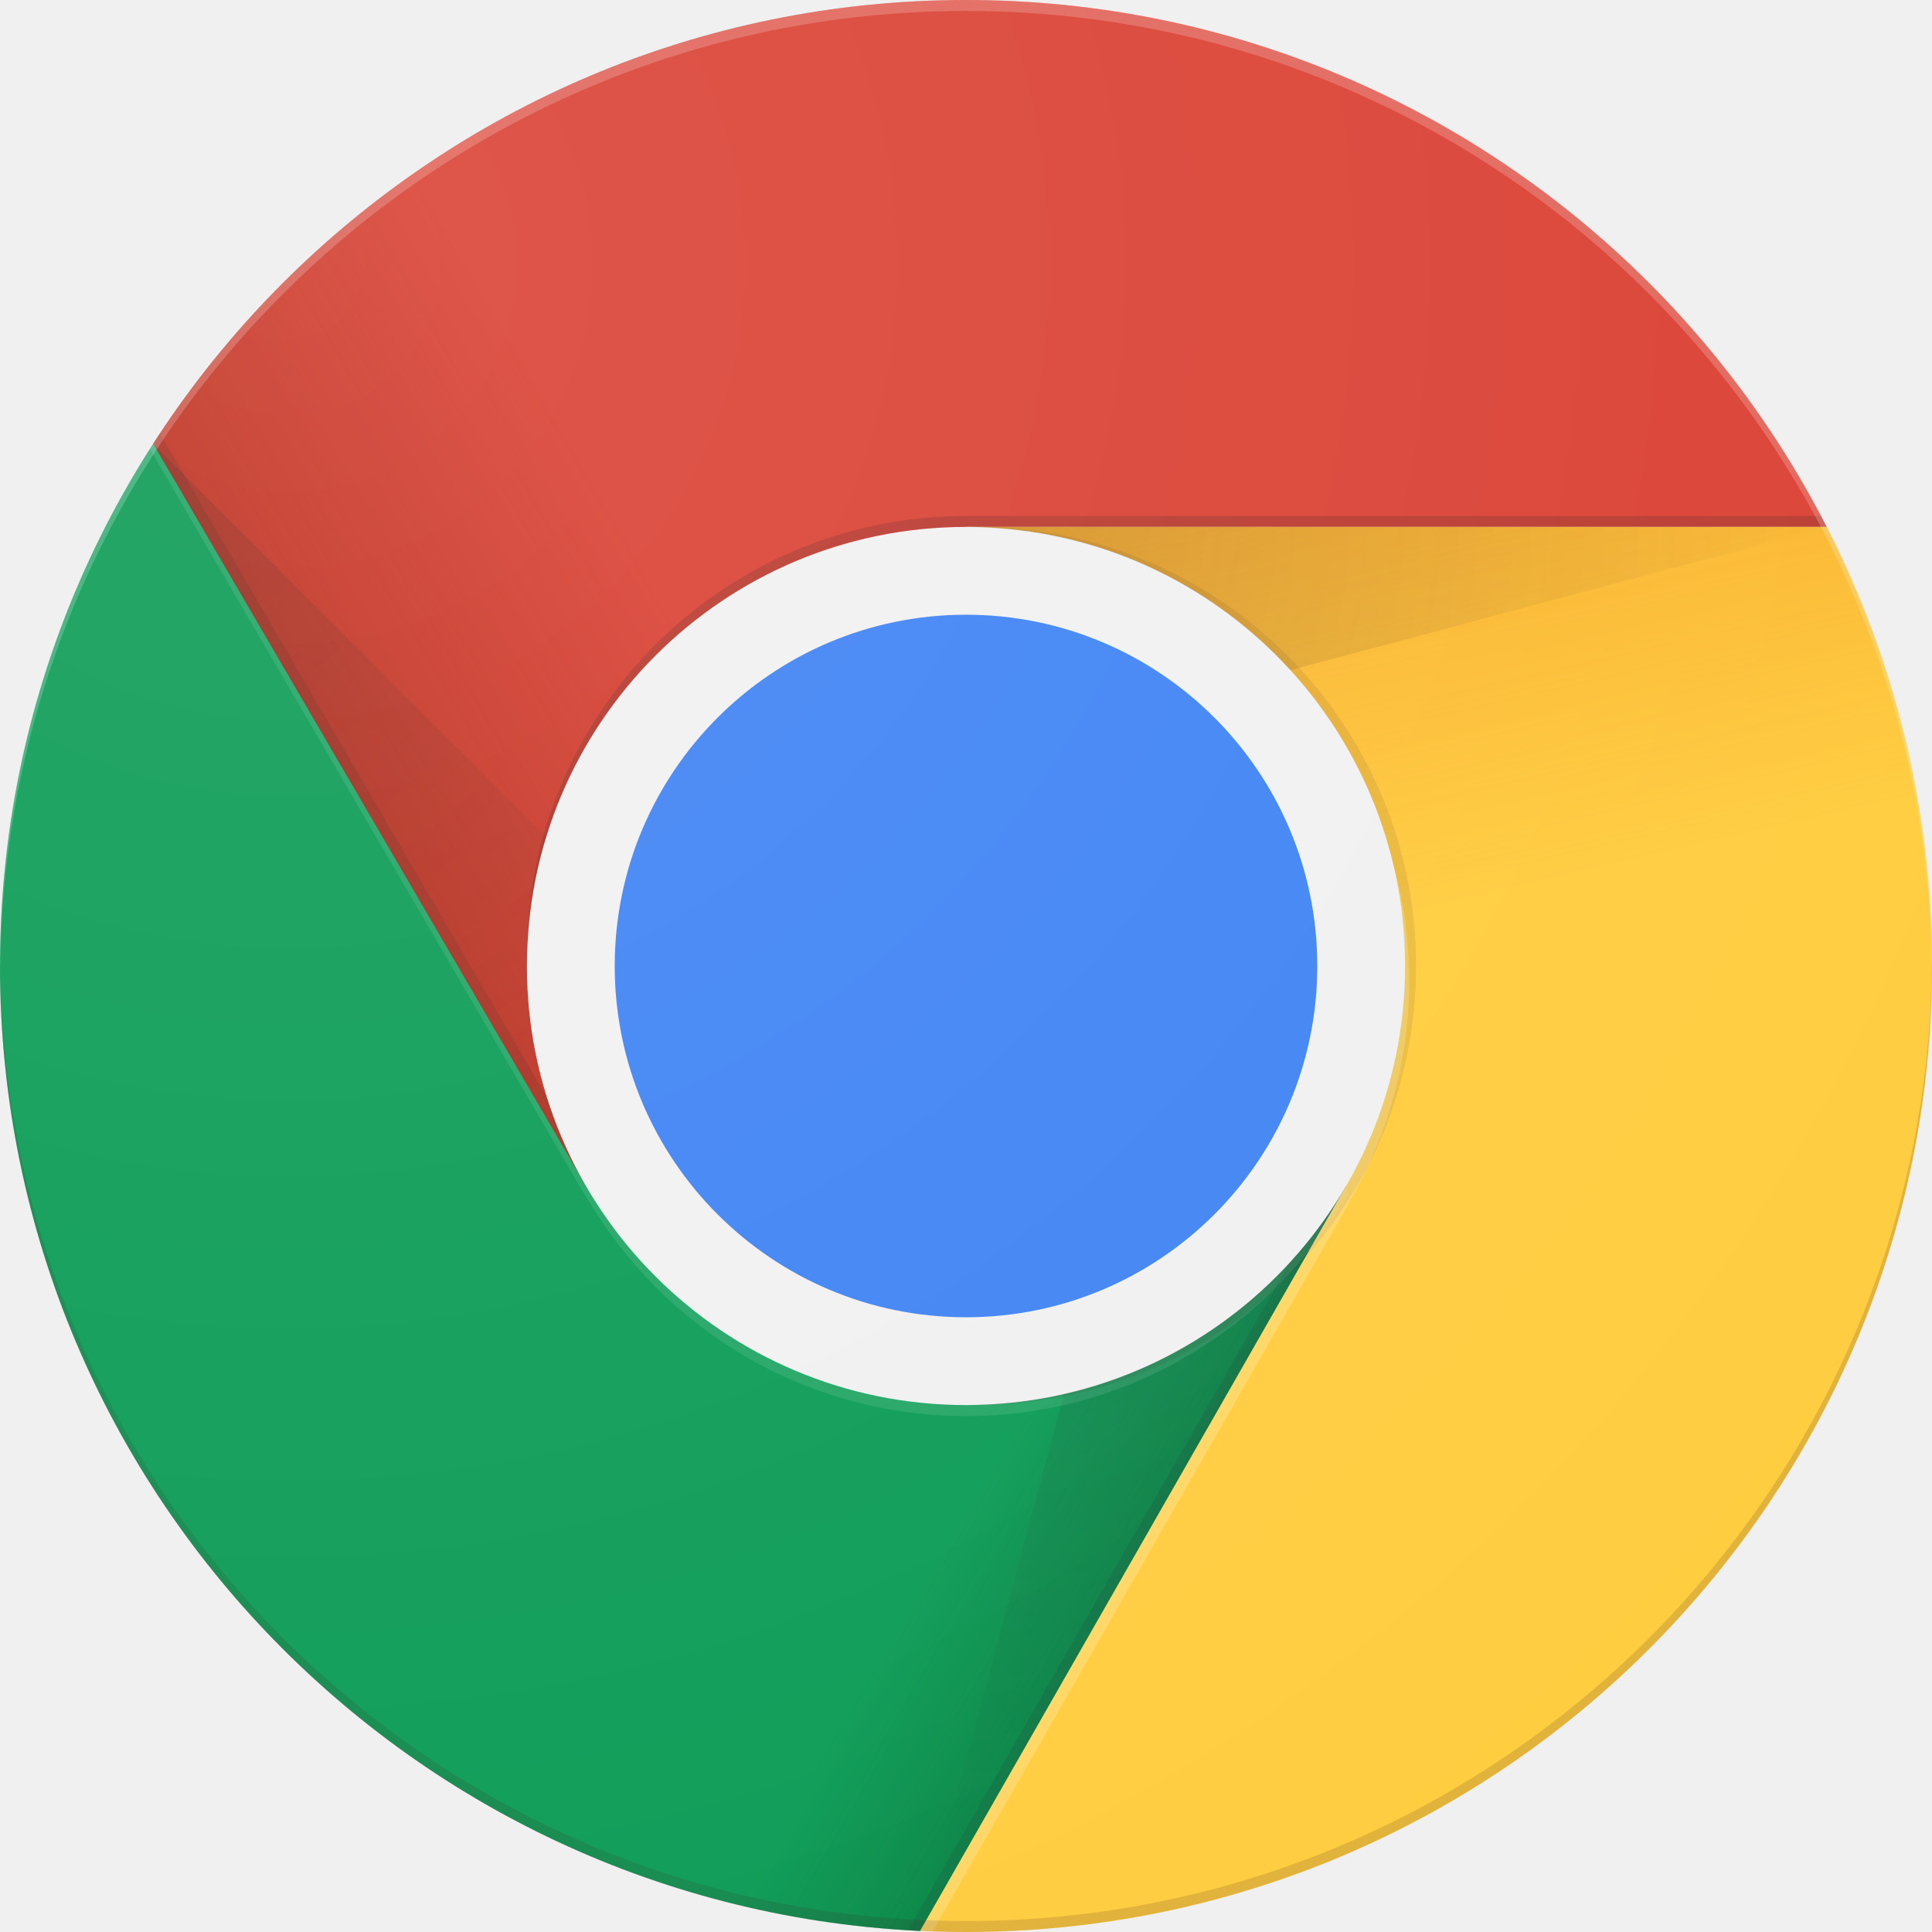
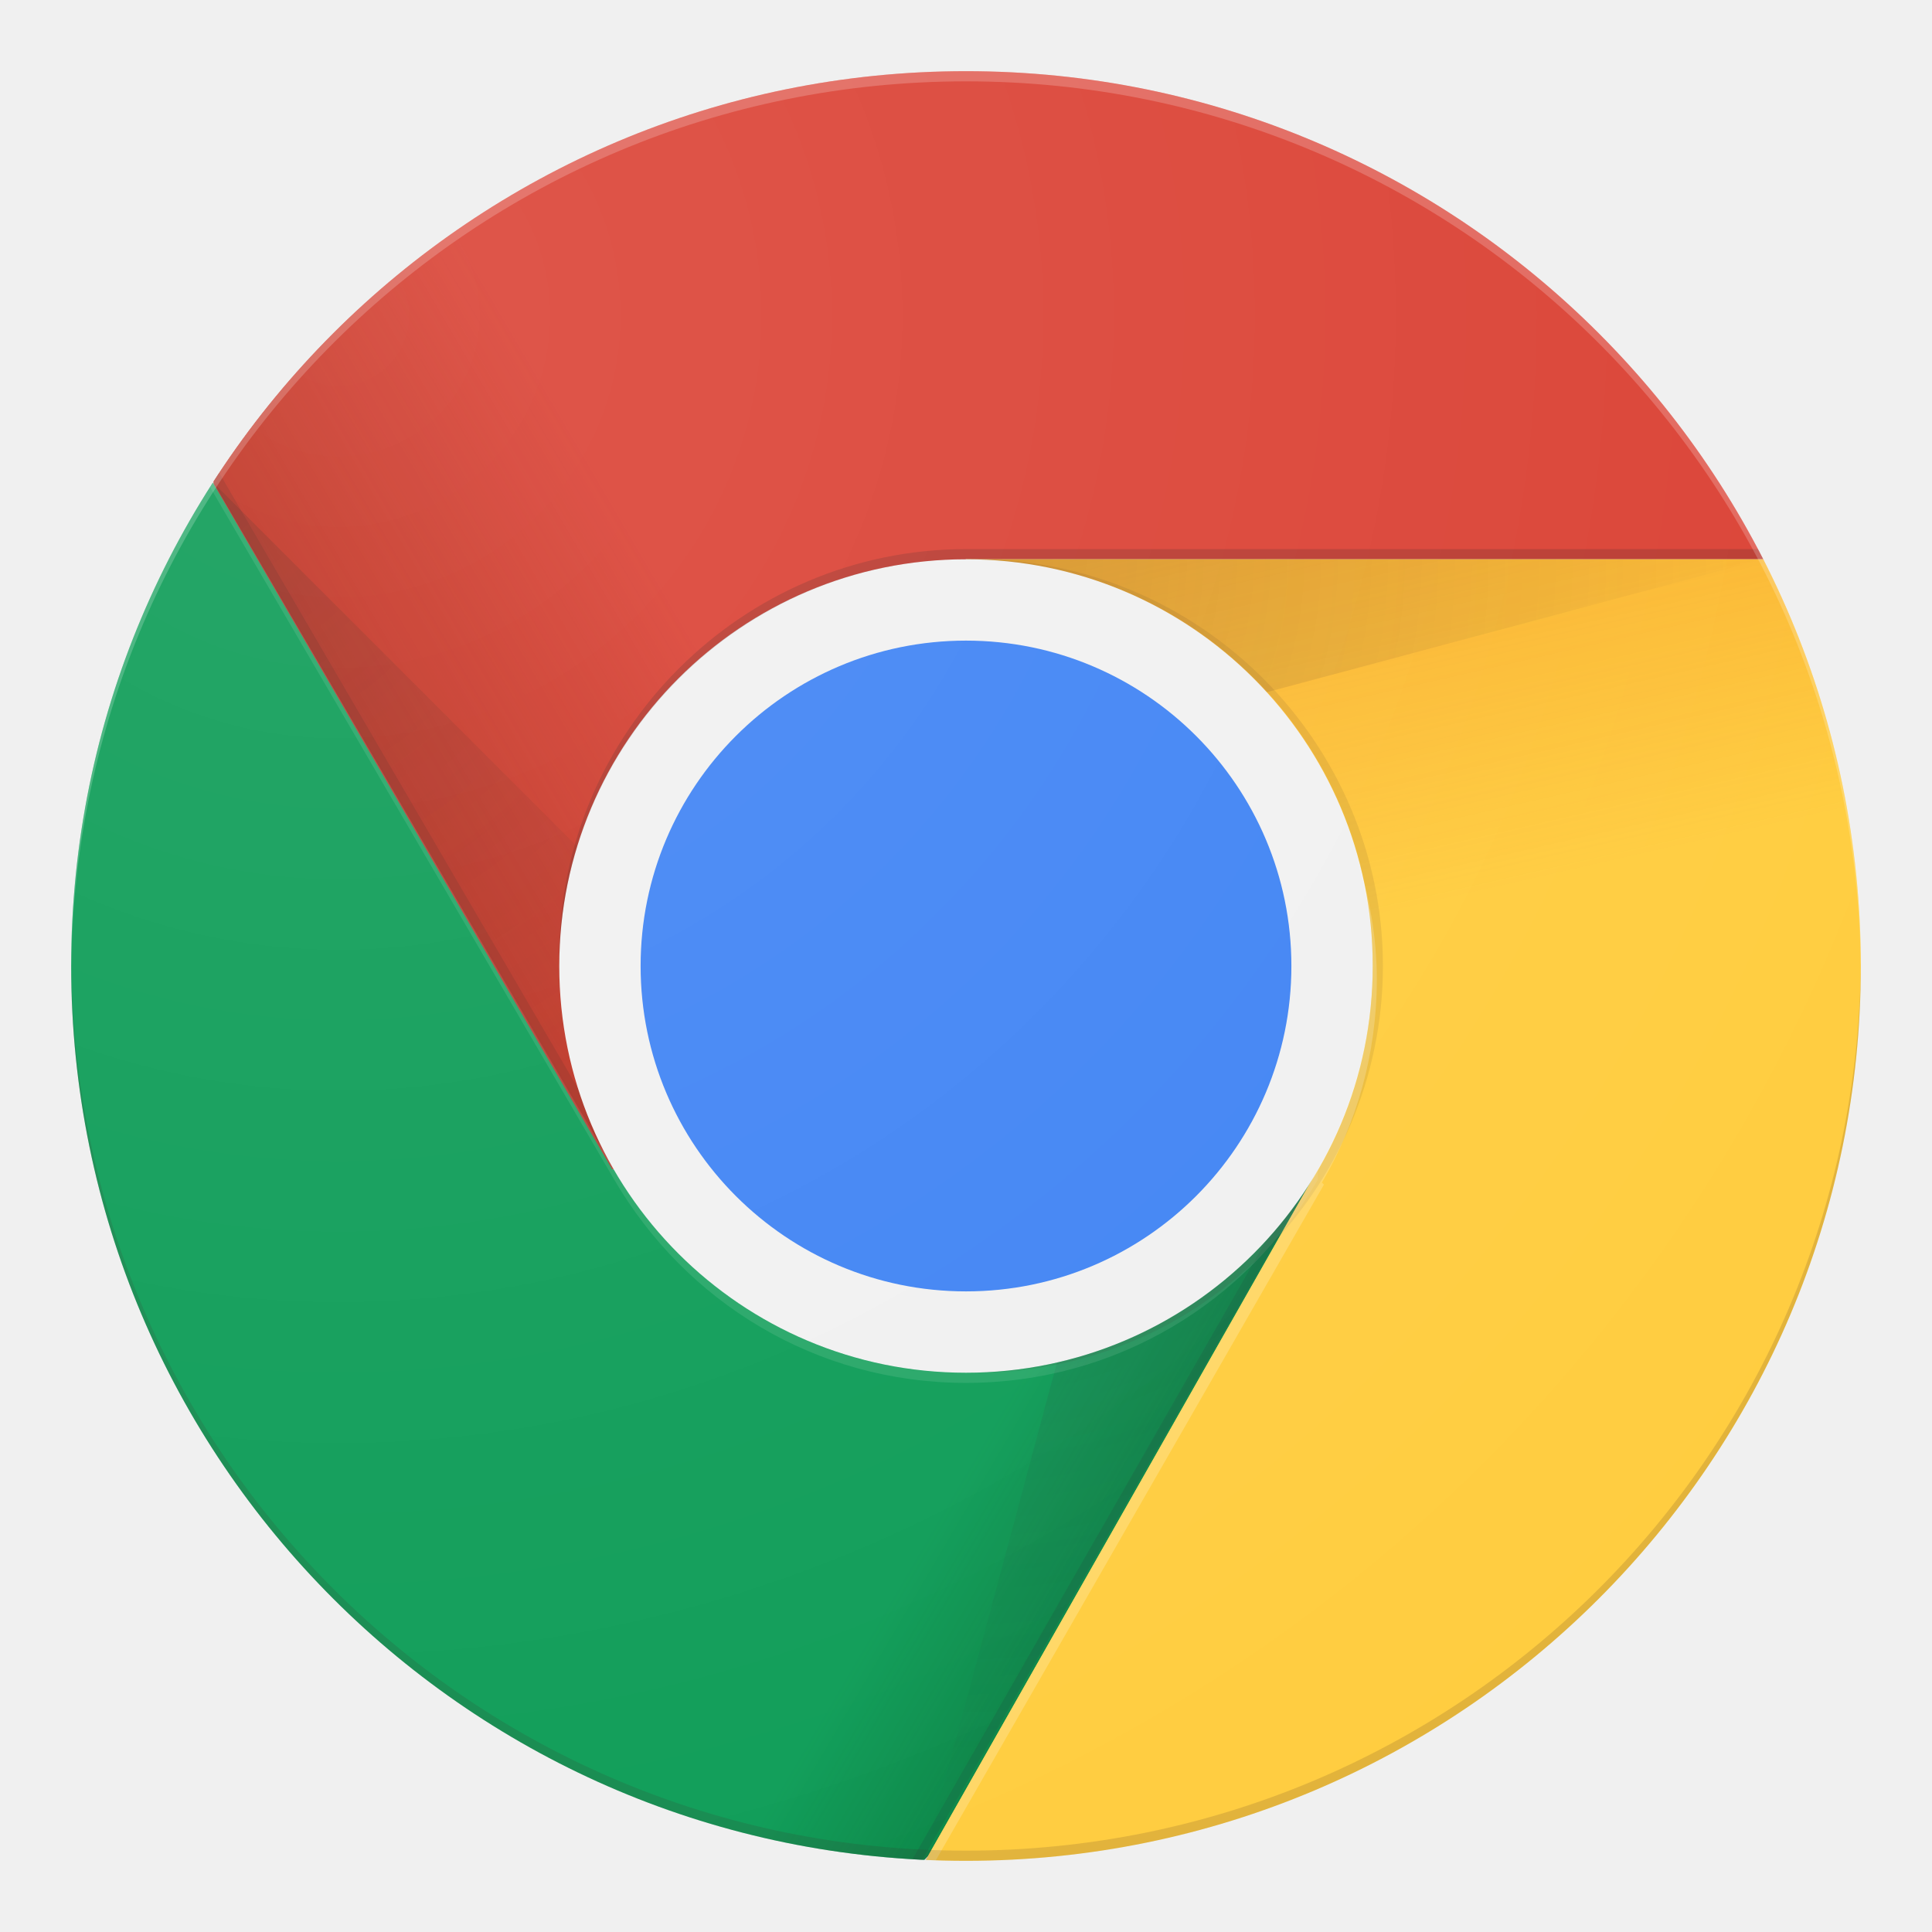
- <svg xmlns="http://www.w3.org/2000/svg" xmlns:xlink="http://www.w3.org/1999/xlink" viewBox="1 1 176 176">
+ <svg xmlns="http://www.w3.org/2000/svg" xmlns:xlink="http://www.w3.org/1999/xlink" viewBox="1 1 190 190">
  <defs>
-     <circle id="a" cy="96" cx="96" r="88" />
+     <linearGradient id="b" x1="29.34" x2="81.84" y1="75.02" y2="44.35" gradientUnits="userSpaceOnUse">
+       <stop offset="0" stop-color="#a52714" stop-opacity=".6" />
+       <stop offset=".66" stop-color="#a52714" stop-opacity="0" />
+     </linearGradient>
+     <linearGradient id="c" x1="110.87" x2="52.54" y1="164.5" y2="130.33" gradientUnits="userSpaceOnUse">
+       <stop offset="0" stop-color="#055524" stop-opacity=".4" />
+       <stop offset=".33" stop-color="#055524" stop-opacity="0" />
+     </linearGradient>
+     <linearGradient id="a" x1="121.86" x2="136.55" y1="49.8" y2="114.13" gradientUnits="userSpaceOnUse">
+       <stop offset="0" stop-color="#ea6100" stop-opacity=".3" />
+       <stop offset=".66" stop-color="#ea6100" stop-opacity="0" />
+     </linearGradient>
+     <linearGradient id="i" x1="121.86" x2="136.55" y1="49.8" y2="114.13" xlink:href="#a" gradientUnits="userSpaceOnUse" />
+     <linearGradient id="l" x1="29.34" x2="81.84" y1="75.02" y2="44.35" xlink:href="#b" gradientUnits="userSpaceOnUse" />
+     <radialGradient id="d" cx="668.18" cy="55.95" r="84.08" gradientTransform="translate(-576)" gradientUnits="userSpaceOnUse">
+       <stop offset="0" stop-color="#3e2723" stop-opacity=".2" />
+       <stop offset="1" stop-color="#3e2723" stop-opacity="0" />
+     </radialGradient>
+     <linearGradient id="o" x1="110.87" x2="52.54" y1="164.5" y2="130.33" xlink:href="#c" gradientUnits="userSpaceOnUse" />
+     <radialGradient id="p" cx="597.88" cy="48.52" r="78.04" xlink:href="#d" gradientTransform="translate(-576)" gradientUnits="userSpaceOnUse" />
+     <radialGradient id="q" cx="671.84" cy="96.14" r="87.87" gradientTransform="translate(-576)" gradientUnits="userSpaceOnUse">
+       <stop offset="0" stop-color="#263238" stop-opacity=".2" />
+       <stop offset="1" stop-color="#263238" stop-opacity="0" />
+     </radialGradient>
+     <radialGradient id="r" cx="34.29" cy="32.01" r="176.75" gradientUnits="userSpaceOnUse">
+       <stop offset="0" stop-color="#fff" stop-opacity=".1" />
+       <stop offset="1" stop-color="#fff" stop-opacity="0" />
+     </radialGradient>
+     <circle id="e" cx="96" cy="96" r="88" />
  </defs>
-   <clipPath id="b">
-     <use width="100%" overflow="visible" xlink:href="#a" height="100%" />
+   <clipPath id="f">
+     <use xlink:href="#e" overflow="visible" />
  </clipPath>
-   <g transform="translate(-7 -7)" clip-path="url(#b)">
-     <path d="M21.97 8v108h39.39L96 56h88V8z" fill="#db4437" />
-     <linearGradient id="c" y2="44.354" gradientUnits="userSpaceOnUse" y1="75.021" x2="81.837" x1="29.337">
-       <stop stop-color="#A52714" stop-opacity=".6" offset="0" />
-       <stop stop-color="#A52714" stop-opacity="0" offset=".66" />
-     </linearGradient>
-     <path d="M21.97 8v108h39.39L96 56h88V8z" fill="url(#c)" />
+   <g clip-path="url(#f)">
+     <path fill="#db4437" d="M22 8v108h39.4L96 56h88V8z" />
+     <path fill="url(#b)" d="M22 8v108h39.4L96 56h88V8z" />
  </g>
-   <path clip-path="url(#b)" fill-opacity=".15" d="M62.31 115.65L22.48 47.34l-.58 1 39.54 67.8z" transform="translate(-7 -7)" fill="#3e2723" />
-   <g transform="translate(-7 -7)" clip-path="url(#b)">
-     <path d="M8 184h83.77l38.88-38.88V116H61.36L8 24.48z" fill="#0f9d58" />
-     <linearGradient id="d" y2="130.33" gradientUnits="userSpaceOnUse" y1="164.5" x2="52.538" x1="110.87">
-       <stop stop-color="#055524" stop-opacity=".4" offset="0" />
-       <stop stop-color="#055524" stop-opacity="0" offset=".33" />
-     </linearGradient>
-     <path d="M8 184h83.77l38.88-38.88V116H61.36L8 24.48z" fill="url(#d)" />
+   <path fill="#3e2723" fill-opacity=".15" d="M62.3 115.7L22.5 47.4l-.6 1 39 67.8z" clip-path="url(#f)" />
+   <g clip-path="url(#f)">
+     <path fill="#0f9d58" d="M8 184h83.8l39-39v-29H61.2L8 24.5z" />
+     <path fill="url(#c)" d="M8 184h83.8l39-39v-29H61.2L8 24.5z" />
  </g>
-   <path clip-path="url(#b)" fill-opacity=".15" d="M129.84 117.33l-.83-.48L90.62 184h1.15l38.1-66.64z" transform="translate(-7 -7)" fill="#263238" />
-   <g transform="translate(-7 -7)" clip-path="url(#b)">
+   <path fill="#263238" fill-opacity=".15" d="M129.8 117.3l-.8-.4-38.3 67h1l38.3-67z" clip-path="url(#f)" />
+   <g clip-path="url(#f)">
    <defs>
-       <path id="e" d="M8 184h83.77l38.88-38.88V116H61.36L8 24.48z" />
+       <path id="g" d="M8 184h83.8l39-39v-29H61.2L8 24.5z" />
    </defs>
-     <clipPath id="f">
-       <use width="100%" overflow="visible" xlink:href="#e" height="100%" />
+     <clipPath id="h">
+       <use xlink:href="#g" overflow="visible" />
    </clipPath>
-     <g clip-path="url(#f)">
-       <path d="M96 56l34.65 60-38.88 68H184V56z" fill="#ffcd40" />
-       <linearGradient id="g" y2="114.13" gradientUnits="userSpaceOnUse" y1="49.804" x2="136.55" x1="121.86">
-         <stop stop-color="#EA6100" stop-opacity=".3" offset="0" />
-         <stop stop-color="#EA6100" stop-opacity="0" offset=".66" />
-       </linearGradient>
-       <path d="M96 56l34.65 60-38.88 68H184V56z" fill="url(#g)" />
+     <g clip-path="url(#h)">
+       <path fill="#ffcd40" d="M96 56l34.6 60L92 184h92V56z" />
+       <path fill="url(#a)" d="M96 56l34.6 60L92 184h92V56z" />
    </g>
  </g>
-   <g transform="translate(-7 -7)" clip-path="url(#b)">
-     <path d="M96 56l34.65 60-38.88 68H184V56z" fill="#ffcd40" />
-     <path d="M96 56l34.65 60-38.88 68H184V56z" fill="url(#g)" />
+   <g clip-path="url(#f)">
+     <path fill="#ffcd40" d="M96 56l34.6 60L92 184h92V56z" />
+     <path fill="url(#i)" d="M96 56l34.6 60L92 184h92V56z" />
  </g>
-   <g transform="translate(-7 -7)" clip-path="url(#b)">
+   <g clip-path="url(#f)">
    <defs>
-       <path id="h" d="M96 56l34.65 60-38.88 68H184V56z" />
+       <path id="j" d="M96 56l34.6 60L92 184h92V56z" />
    </defs>
-     <clipPath id="i">
-       <use width="100%" overflow="visible" xlink:href="#h" height="100%" />
+     <clipPath id="k">
+       <use xlink:href="#j" overflow="visible" />
    </clipPath>
-     <g clip-path="url(#i)">
-       <path d="M21.97 8v108h39.39L96 56h88V8z" fill="#db4437" />
-       <path d="M21.97 8v108h39.39L96 56h88V8z" fill="url(#c)" />
+     <g clip-path="url(#k)">
+       <path fill="#db4437" d="M22 8v108h39.4L96 56h88V8z" />
+       <path fill="url(#l)" d="M22 8v108h39.4L96 56h88V8z" />
    </g>
  </g>
-   <radialGradient id="j" gradientUnits="userSpaceOnUse" cy="55.948" cx="668.18" gradientTransform="translate(-576)" r="84.078">
-     <stop stop-color="#3E2723" stop-opacity=".2" offset="0" />
-     <stop stop-color="#3E2723" stop-opacity="0" offset="1" />
-   </radialGradient>
-   <path clip-path="url(#b)" d="M96 56v20.95L174.4 56z" transform="translate(-7 -7)" fill="url(#j)" />
-   <g transform="translate(-7 -7)" clip-path="url(#b)">
+   <path fill="url(#d)" d="M96 56v21l78.4-21z" clip-path="url(#f)" />
+   <g clip-path="url(#f)">
    <defs>
-       <path id="k" d="M21.97 8v40.34L61.36 116 96 56h88V8z" />
+       <path id="m" d="M22 8v40.3L61.4 116 96 56h88V8z" />
    </defs>
-     <clipPath id="l">
-       <use width="100%" overflow="visible" xlink:href="#k" height="100%" />
+     <clipPath id="n">
+       <use xlink:href="#m" overflow="visible" />
    </clipPath>
-     <g clip-path="url(#l)">
-       <path d="M8 184h83.77l38.88-38.88V116H61.36L8 24.48z" fill="#0f9d58" />
-       <path d="M8 184h83.77l38.88-38.88V116H61.36L8 24.48z" fill="url(#d)" />
+     <g clip-path="url(#n)">
+       <path fill="#0f9d58" d="M8 184h83.8l39-39v-29H61.2L8 24.5z" />
+       <path fill="url(#o)" d="M8 184h83.8l39-39v-29H61.2L8 24.5z" />
    </g>
  </g>
-   <radialGradient id="m" gradientUnits="userSpaceOnUse" cy="48.52" cx="597.88" gradientTransform="translate(-576)" r="78.044">
-     <stop stop-color="#3E2723" stop-opacity=".2" offset="0" />
-     <stop stop-color="#3E2723" stop-opacity="0" offset="1" />
-   </radialGradient>
-   <path clip-path="url(#b)" d="M21.97 48.45l57.25 57.24L61.36 116z" transform="translate(-7 -7)" fill="url(#m)" />
-   <radialGradient id="n" gradientUnits="userSpaceOnUse" cy="96.138" cx="671.84" gradientTransform="translate(-576)" r="87.87">
-     <stop stop-color="#263238" stop-opacity=".2" offset="0" />
-     <stop stop-color="#263238" stop-opacity="0" offset="1" />
-   </radialGradient>
-   <path clip-path="url(#b)" d="M91.83 183.89l20.96-78.2L130.65 116z" transform="translate(-7 -7)" fill="url(#n)" />
-   <g transform="translate(-7 -7)" clip-path="url(#b)">
-     <circle cy="96" cx="96" r="40" fill="#f1f1f1" />
-     <circle cy="96" cx="96" r="32" fill="#4285f4" />
+   <path fill="url(#p)" d="M22 48.5l57.2 57.2L61.4 116z" clip-path="url(#f)" />
+   <path fill="url(#q)" d="M91.8 184l21-78.3 17.8 10.3z" clip-path="url(#f)" />
+   <g clip-path="url(#f)">
+     <circle cx="96" cy="96" r="40" fill="#f1f1f1" />
+     <circle cx="96" cy="96" r="32" fill="#4285f4" />
  </g>
-   <g transform="translate(-7 -7)" clip-path="url(#b)">
-     <path fill-opacity=".2" d="M96 55c-22.09 0-40 17.91-40 40v1c0-22.09 17.91-40 40-40h88v-1H96z" fill="#3e2723" />
-     <path fill-opacity=".1" d="M130.6 116c-6.92 11.94-19.81 20-34.6 20-14.8 0-27.69-8.06-34.61-20h-.04L8 24.48v1L61.36 117h.04c6.92 11.94 19.81 20 34.61 20 14.79 0 27.68-8.05 34.6-20h.05v-1h-.06z" fill="#fff" />
-     <path opacity=".1" d="M97 56c-.17 0-.33.02-.5.03C118.36 56.3 136 74.08 136 96s-17.64 39.7-39.5 39.97c.17 0 .33.03.5.03 22.09 0 40-17.91 40-40s-17.91-40-40-40z" fill="#3e2723" />
-     <path fill-opacity=".2" d="M131 117.33c3.4-5.88 5.37-12.68 5.37-19.96 0-4.22-.66-8.28-1.87-12.09.95 3.42 1.5 7.01 1.5 10.73 0 7.28-1.97 14.08-5.37 19.96l.02.04-38.88 68h1.16l38.09-66.64-.02-.04z" fill="#fff" />
+   <g clip-path="url(#f)">
+     <path fill="#3e2723" fill-opacity=".2" d="M96 55c-22 0-40 18-40 40v1c0-22 18-40 40-40h88v-1H96z" />
+     <path fill="#fff" fill-opacity=".1" d="M130.6 116c-7 12-19.8 20-34.6 20s-27.7-8-34.6-20L8 24.5v1L61.4 117c7 12 19.8 20 34.6 20s27.7-8 34.6-20v-1z" />
+     <path fill="#3e2723" d="M97 56h-.5c22 .3 39.5 18 39.5 40s-17.6 39.7-39.5 40h.5c22 0 40-18 40-40s-18-40-40-40z" opacity=".1" />
+     <path fill="#fff" fill-opacity=".2" d="M131 117.3c3.4-5.8 5.4-12.6 5.4-20 0-4-.7-8.2-2-12 1 3.4 1.6 7 1.6 10.7 0 7.3-2 14-5.4 20L92 184h1l38.2-66.5z" />
  </g>
-   <g transform="translate(-7 -7)" clip-path="url(#b)">
-     <path fill-opacity=".2" d="M96 9c48.43 0 87.72 39.13 87.99 87.5 0-.17.01-.33.01-.5 0-48.6-39.4-88-88-88S8 47.4 8 96c0 .17.01.33.01.5C8.28 48.13 47.57 9 96 9z" fill="#fff" />
-     <path fill-opacity=".15" d="M96 183c48.43 0 87.72-39.13 87.99-87.5 0 .17.01.33.01.5 0 48.6-39.4 88-88 88S8 144.6 8 96c0-.17.01-.33.01-.5C8.28 143.87 47.57 183 96 183z" fill="#3e2723" />
+   <g clip-path="url(#f)">
+     <path fill="#fff" fill-opacity=".2" d="M96 9c48.4 0 87.7 39 88 87.5V96c0-48.6-39.4-88-88-88S8 47.4 8 96v.5C8.3 48 47.6 9 96 9z" />
+     <path fill="#3e2723" fill-opacity=".15" d="M96 183c48.4 0 87.7-39 88-87.5v.5c0 48.6-39.4 88-88 88S8 144.6 8 96v-.5C8.3 144 47.6 183 96 183z" />
  </g>
-   <radialGradient id="o" gradientUnits="userSpaceOnUse" cy="32.014" cx="34.286" gradientTransform="translate(-7 -7)" r="176.75">
-     <stop stop-color="#fff" stop-opacity=".1" offset="0" />
-     <stop stop-color="#fff" stop-opacity="0" offset="1" />
-   </radialGradient>
-   <circle cy="89" cx="89" r="88" fill="url(#o)" />
+   <circle cx="96" cy="96" r="88" fill="url(#r)" />
+   <path fill="none" d="M0 0h192v192H0z" />
</svg>
